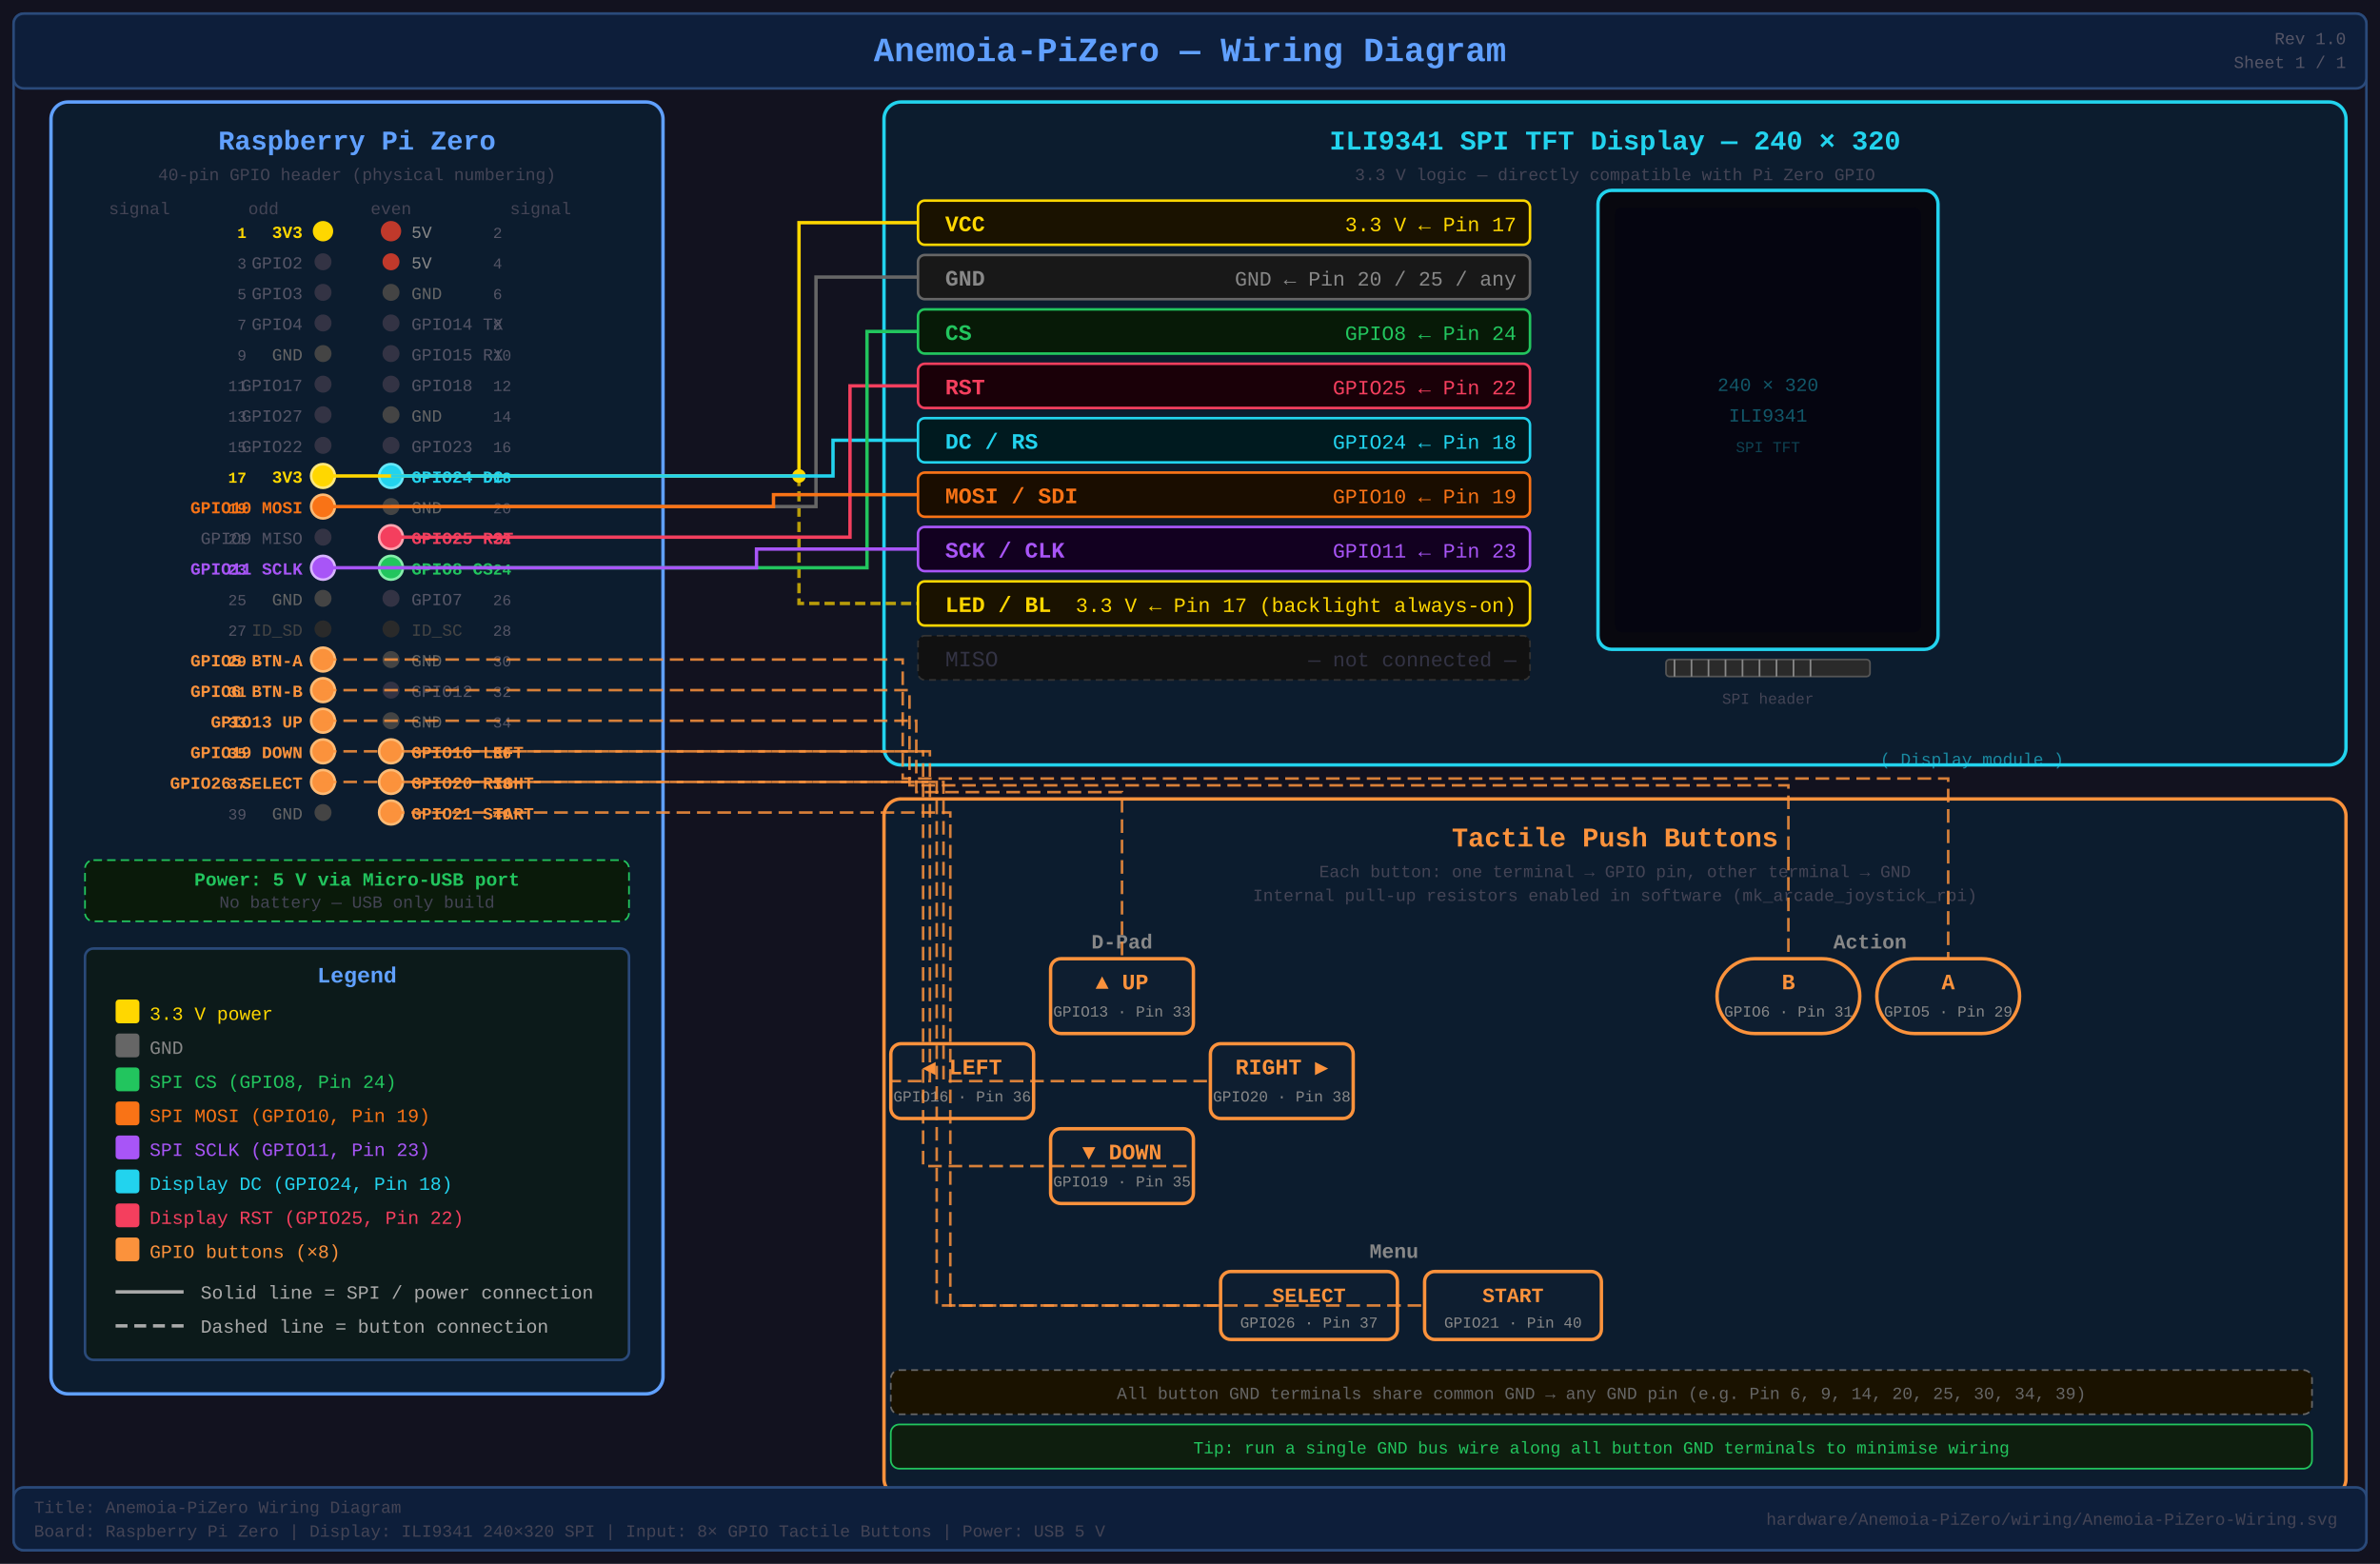
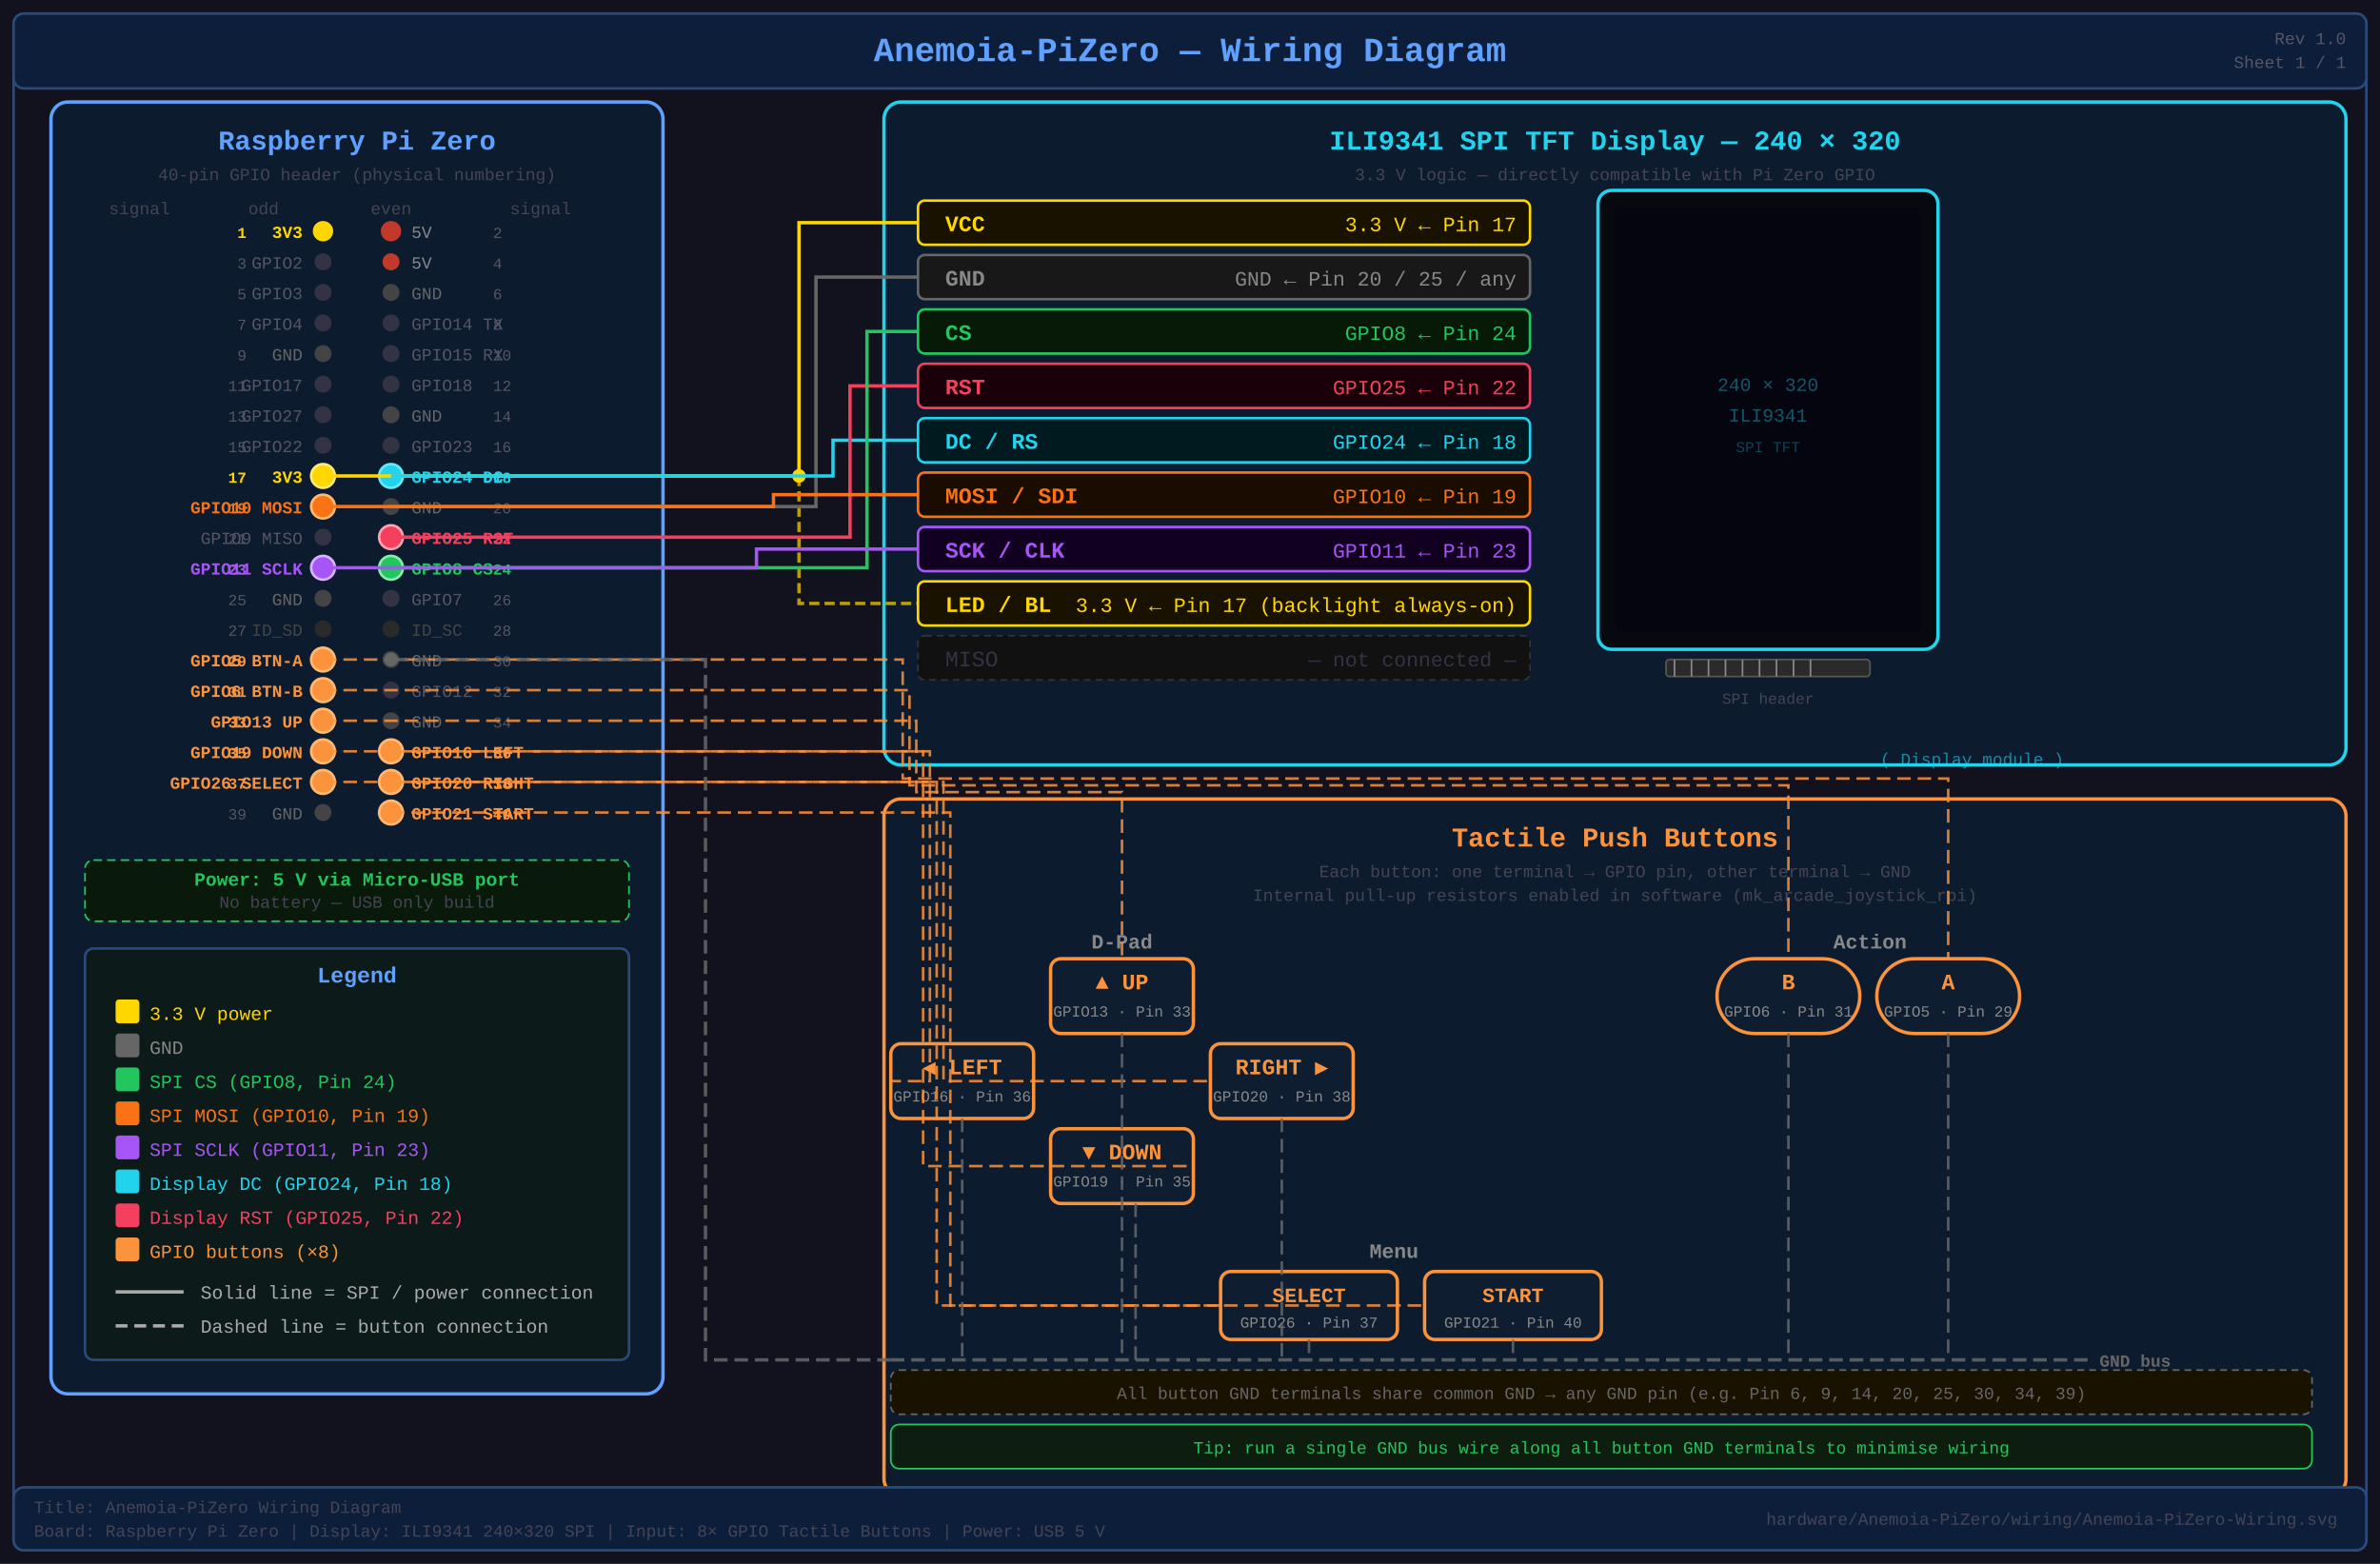
<svg xmlns="http://www.w3.org/2000/svg" viewBox="0 0 1400 920" width="1400" height="920" font-family="'Courier New', Courier, monospace" font-size="12">
  <rect width="1400" height="920" fill="#12121f" />
  <rect x="8" y="8" width="1384" height="904" rx="6" fill="none" stroke="#2a4a7a" stroke-width="1.5" />
  <rect x="8" y="8" width="1384" height="44" rx="6" fill="#0d1e3a" stroke="#2a4a7a" stroke-width="1.5" />
  <text x="700" y="36" fill="#60a0ff" font-size="20" font-weight="bold" text-anchor="middle">Anemoia-PiZero — Wiring Diagram</text>
  <text x="1380" y="26" fill="#556" font-size="10" text-anchor="end">Rev 1.0</text>
  <text x="1380" y="40" fill="#556" font-size="10" text-anchor="end">Sheet 1 / 1</text>
  <rect x="30" y="60" width="360" height="760" rx="10" fill="#0c1c2e" stroke="#60a0ff" stroke-width="2" />
  <text x="210" y="88" fill="#60a0ff" font-size="16" font-weight="bold" text-anchor="middle">Raspberry Pi Zero</text>
  <text x="210" y="106" fill="#445" font-size="10" text-anchor="middle">40-pin GPIO header (physical numbering)</text>
  <text x="100" y="126" fill="#445" font-size="10" text-anchor="end">signal</text>
  <text x="155" y="126" fill="#445" font-size="10" text-anchor="middle">odd</text>
  <text x="230" y="126" fill="#445" font-size="10" text-anchor="middle">even</text>
  <text x="300" y="126" fill="#445" font-size="10">signal</text>
  <circle cx="190" cy="136" r="6" fill="#ffd700" />
  <text x="178" y="140" fill="#ffd700" font-size="10" text-anchor="end" font-weight="bold">3V3</text>
  <text x="145" y="140" fill="#ffd700" font-size="9" text-anchor="end" font-weight="bold">1</text>
  <circle cx="230" cy="136" r="6" fill="#c0392b" />
  <text x="242" y="140" fill="#888" font-size="10">5V</text>
  <text x="290" y="140" fill="#556" font-size="9">2</text>
  <circle cx="190" cy="154" r="5" fill="#334" />
  <text x="178" y="158" fill="#556" font-size="10" text-anchor="end">GPIO2</text>
  <text x="145" y="158" fill="#556" font-size="9" text-anchor="end">3</text>
  <circle cx="230" cy="154" r="5" fill="#c0392b" />
  <text x="242" y="158" fill="#888" font-size="10">5V</text>
  <text x="290" y="158" fill="#556" font-size="9">4</text>
  <circle cx="190" cy="172" r="5" fill="#334" />
  <text x="178" y="176" fill="#556" font-size="10" text-anchor="end">GPIO3</text>
  <text x="145" y="176" fill="#556" font-size="9" text-anchor="end">5</text>
  <circle cx="230" cy="172" r="5" fill="#444" />
  <text x="242" y="176" fill="#666" font-size="10">GND</text>
  <text x="290" y="176" fill="#556" font-size="9">6</text>
  <circle cx="190" cy="190" r="5" fill="#334" />
  <text x="178" y="194" fill="#556" font-size="10" text-anchor="end">GPIO4</text>
  <text x="145" y="194" fill="#556" font-size="9" text-anchor="end">7</text>
  <circle cx="230" cy="190" r="5" fill="#334" />
  <text x="242" y="194" fill="#556" font-size="10">GPIO14 TX</text>
  <text x="290" y="194" fill="#556" font-size="9">8</text>
  <circle cx="190" cy="208" r="5" fill="#444" />
  <text x="178" y="212" fill="#666" font-size="10" text-anchor="end">GND</text>
  <text x="145" y="212" fill="#556" font-size="9" text-anchor="end">9</text>
  <circle cx="230" cy="208" r="5" fill="#334" />
  <text x="242" y="212" fill="#556" font-size="10">GPIO15 RX</text>
  <text x="290" y="212" fill="#556" font-size="9">10</text>
  <circle cx="190" cy="226" r="5" fill="#334" />
  <text x="178" y="230" fill="#556" font-size="10" text-anchor="end">GPIO17</text>
  <text x="145" y="230" fill="#556" font-size="9" text-anchor="end">11</text>
  <circle cx="230" cy="226" r="5" fill="#334" />
  <text x="242" y="230" fill="#556" font-size="10">GPIO18</text>
  <text x="290" y="230" fill="#556" font-size="9">12</text>
  <circle cx="190" cy="244" r="5" fill="#334" />
  <text x="178" y="248" fill="#556" font-size="10" text-anchor="end">GPIO27</text>
  <text x="145" y="248" fill="#556" font-size="9" text-anchor="end">13</text>
  <circle cx="230" cy="244" r="5" fill="#444" />
  <text x="242" y="248" fill="#666" font-size="10">GND</text>
  <text x="290" y="248" fill="#556" font-size="9">14</text>
  <circle cx="190" cy="262" r="5" fill="#334" />
  <text x="178" y="266" fill="#556" font-size="10" text-anchor="end">GPIO22</text>
  <text x="145" y="266" fill="#556" font-size="9" text-anchor="end">15</text>
  <circle cx="230" cy="262" r="5" fill="#334" />
  <text x="242" y="266" fill="#556" font-size="10">GPIO23</text>
  <text x="290" y="266" fill="#556" font-size="9">16</text>
  <circle cx="190" cy="280" r="7" fill="#ffd700" stroke="#ffe87c" stroke-width="1.5" />
  <text x="178" y="284" fill="#ffd700" font-size="10" text-anchor="end" font-weight="bold">3V3</text>
  <text x="145" y="284" fill="#ffd700" font-size="9" text-anchor="end" font-weight="bold">17</text>
  <circle cx="230" cy="280" r="7" fill="#22d3ee" stroke="#67e8f9" stroke-width="1.5" />
  <text x="242" y="284" fill="#22d3ee" font-size="10" font-weight="bold">GPIO24 DC</text>
  <text x="290" y="284" fill="#22d3ee" font-size="9" font-weight="bold">18</text>
  <circle cx="190" cy="298" r="7" fill="#f97316" stroke="#fdba74" stroke-width="1.5" />
  <text x="178" y="302" fill="#f97316" font-size="10" text-anchor="end" font-weight="bold">GPIO10 MOSI</text>
  <text x="145" y="302" fill="#f97316" font-size="9" text-anchor="end" font-weight="bold">19</text>
  <circle cx="230" cy="298" r="5" fill="#444" />
  <text x="242" y="302" fill="#666" font-size="10">GND</text>
  <text x="290" y="302" fill="#556" font-size="9">20</text>
  <circle cx="190" cy="316" r="5" fill="#334" />
  <text x="178" y="320" fill="#556" font-size="10" text-anchor="end">GPIO9 MISO</text>
  <text x="145" y="320" fill="#556" font-size="9" text-anchor="end">21</text>
  <circle cx="230" cy="316" r="7" fill="#f43f5e" stroke="#fda4af" stroke-width="1.5" />
  <text x="242" y="320" fill="#f43f5e" font-size="10" font-weight="bold">GPIO25 RST</text>
  <text x="290" y="320" fill="#f43f5e" font-size="9" font-weight="bold">22</text>
  <circle cx="190" cy="334" r="7" fill="#a855f7" stroke="#d8b4fe" stroke-width="1.5" />
  <text x="178" y="338" fill="#a855f7" font-size="10" text-anchor="end" font-weight="bold">GPIO11 SCLK</text>
  <text x="145" y="338" fill="#a855f7" font-size="9" text-anchor="end" font-weight="bold">23</text>
  <circle cx="230" cy="334" r="7" fill="#22c55e" stroke="#86efac" stroke-width="1.5" />
  <text x="242" y="338" fill="#22c55e" font-size="10" font-weight="bold">GPIO8 CS</text>
  <text x="290" y="338" fill="#22c55e" font-size="9" font-weight="bold">24</text>
  <circle cx="190" cy="352" r="5" fill="#444" />
  <text x="178" y="356" fill="#666" font-size="10" text-anchor="end">GND</text>
  <text x="145" y="356" fill="#556" font-size="9" text-anchor="end">25</text>
  <circle cx="230" cy="352" r="5" fill="#334" />
  <text x="242" y="356" fill="#556" font-size="10">GPIO7</text>
  <text x="290" y="356" fill="#556" font-size="9">26</text>
  <circle cx="190" cy="370" r="5" fill="#2a2a2a" />
  <text x="178" y="374" fill="#444" font-size="10" text-anchor="end">ID_SD</text>
  <text x="145" y="374" fill="#556" font-size="9" text-anchor="end">27</text>
  <circle cx="230" cy="370" r="5" fill="#2a2a2a" />
  <text x="242" y="374" fill="#444" font-size="10">ID_SC</text>
  <text x="290" y="374" fill="#556" font-size="9">28</text>
  <circle cx="190" cy="388" r="7" fill="#fb923c" stroke="#fdba74" stroke-width="1.5" />
  <text x="178" y="392" fill="#fb923c" font-size="10" text-anchor="end" font-weight="bold">GPIO5 BTN-A</text>
  <text x="145" y="392" fill="#fb923c" font-size="9" text-anchor="end" font-weight="bold">29</text>
  <circle cx="230" cy="388" r="5" fill="#444" />
  <text x="242" y="392" fill="#666" font-size="10">GND</text>
  <text x="290" y="392" fill="#556" font-size="9">30</text>
  <circle cx="190" cy="406" r="7" fill="#fb923c" stroke="#fdba74" stroke-width="1.5" />
  <text x="178" y="410" fill="#fb923c" font-size="10" text-anchor="end" font-weight="bold">GPIO6 BTN-B</text>
  <text x="145" y="410" fill="#fb923c" font-size="9" text-anchor="end" font-weight="bold">31</text>
  <circle cx="230" cy="406" r="5" fill="#334" />
  <text x="242" y="410" fill="#556" font-size="10">GPIO12</text>
  <text x="290" y="410" fill="#556" font-size="9">32</text>
  <circle cx="190" cy="424" r="7" fill="#fb923c" stroke="#fdba74" stroke-width="1.5" />
  <text x="178" y="428" fill="#fb923c" font-size="10" text-anchor="end" font-weight="bold">GPIO13 UP</text>
  <text x="145" y="428" fill="#fb923c" font-size="9" text-anchor="end" font-weight="bold">33</text>
  <circle cx="230" cy="424" r="5" fill="#444" />
  <text x="242" y="428" fill="#666" font-size="10">GND</text>
  <text x="290" y="428" fill="#556" font-size="9">34</text>
  <circle cx="190" cy="442" r="7" fill="#fb923c" stroke="#fdba74" stroke-width="1.5" />
  <text x="178" y="446" fill="#fb923c" font-size="10" text-anchor="end" font-weight="bold">GPIO19 DOWN</text>
  <text x="145" y="446" fill="#fb923c" font-size="9" text-anchor="end" font-weight="bold">35</text>
  <circle cx="230" cy="442" r="7" fill="#fb923c" stroke="#fdba74" stroke-width="1.5" />
  <text x="242" y="446" fill="#fb923c" font-size="10" font-weight="bold">GPIO16 LEFT</text>
  <text x="290" y="446" fill="#fb923c" font-size="9" font-weight="bold">36</text>
  <circle cx="190" cy="460" r="7" fill="#fb923c" stroke="#fdba74" stroke-width="1.5" />
  <text x="178" y="464" fill="#fb923c" font-size="10" text-anchor="end" font-weight="bold">GPIO26 SELECT</text>
  <text x="145" y="464" fill="#fb923c" font-size="9" text-anchor="end" font-weight="bold">37</text>
  <circle cx="230" cy="460" r="7" fill="#fb923c" stroke="#fdba74" stroke-width="1.5" />
  <text x="242" y="464" fill="#fb923c" font-size="10" font-weight="bold">GPIO20 RIGHT</text>
  <text x="290" y="464" fill="#fb923c" font-size="9" font-weight="bold">38</text>
  <circle cx="190" cy="478" r="5" fill="#444" />
  <text x="178" y="482" fill="#666" font-size="10" text-anchor="end">GND</text>
  <text x="145" y="482" fill="#556" font-size="9" text-anchor="end">39</text>
  <circle cx="230" cy="478" r="7" fill="#fb923c" stroke="#fdba74" stroke-width="1.5" />
  <text x="242" y="482" fill="#fb923c" font-size="10" font-weight="bold">GPIO21 START</text>
  <text x="290" y="482" fill="#fb923c" font-size="9" font-weight="bold">40</text>
  <rect x="50" y="506" width="320" height="36" rx="5" fill="#0a1a0a" stroke="#22c55e" stroke-width="1" stroke-dasharray="5,3" />
  <text x="210" y="521" fill="#22c55e" font-size="11" text-anchor="middle" font-weight="bold">Power: 5 V via Micro-USB port</text>
  <text x="210" y="534" fill="#445" font-size="10" text-anchor="middle">No battery — USB only build</text>
  <rect x="50" y="558" width="320" height="242" rx="5" fill="#0c1a1a" stroke="#2a4a7a" stroke-width="1.5" />
  <text x="210" y="578" fill="#60a0ff" font-size="13" font-weight="bold" text-anchor="middle">Legend</text>
  <rect x="68" y="588" width="14" height="14" rx="2" fill="#ffd700" />
  <text x="88" y="600" fill="#ffd700" font-size="11">3.3 V power</text>
  <rect x="68" y="608" width="14" height="14" rx="2" fill="#666" />
  <text x="88" y="620" fill="#888" font-size="11">GND</text>
  <rect x="68" y="628" width="14" height="14" rx="2" fill="#22c55e" />
  <text x="88" y="640" fill="#22c55e" font-size="11">SPI CS  (GPIO8, Pin 24)</text>
  <rect x="68" y="648" width="14" height="14" rx="2" fill="#f97316" />
  <text x="88" y="660" fill="#f97316" font-size="11">SPI MOSI (GPIO10, Pin 19)</text>
  <rect x="68" y="668" width="14" height="14" rx="2" fill="#a855f7" />
  <text x="88" y="680" fill="#a855f7" font-size="11">SPI SCLK (GPIO11, Pin 23)</text>
  <rect x="68" y="688" width="14" height="14" rx="2" fill="#22d3ee" />
  <text x="88" y="700" fill="#22d3ee" font-size="11">Display DC  (GPIO24, Pin 18)</text>
  <rect x="68" y="708" width="14" height="14" rx="2" fill="#f43f5e" />
  <text x="88" y="720" fill="#f43f5e" font-size="11">Display RST (GPIO25, Pin 22)</text>
  <rect x="68" y="728" width="14" height="14" rx="2" fill="#fb923c" />
  <text x="88" y="740" fill="#fb923c" font-size="11">GPIO buttons (×8)</text>
  <line x1="68" y1="760" x2="108" y2="760" stroke="#aaa" stroke-width="2" />
  <text x="118" y="764" fill="#aaa" font-size="11">Solid line = SPI / power connection</text>
  <line x1="68" y1="780" x2="108" y2="780" stroke="#aaa" stroke-width="2" stroke-dasharray="7,4" />
  <text x="118" y="784" fill="#aaa" font-size="11">Dashed line = button connection</text>
  <rect x="520" y="60" width="860" height="390" rx="10" fill="#0c1c2e" stroke="#22d3ee" stroke-width="2" />
  <text x="950" y="88" fill="#22d3ee" font-size="16" font-weight="bold" text-anchor="middle">ILI9341 SPI TFT Display — 240 × 320</text>
  <text x="950" y="106" fill="#445" font-size="10" text-anchor="middle">3.3 V logic — directly compatible with Pi Zero GPIO</text>
  <rect x="540" y="118" width="360" height="26" rx="4" fill="#1a1200" stroke="#ffd700" stroke-width="1.5" />
  <text x="556" y="136" fill="#ffd700" font-size="13" font-weight="bold">VCC</text>
  <text x="892" y="136" fill="#ffd700" font-size="12" text-anchor="end">3.3 V  ← Pin 17</text>
  <rect x="540" y="150" width="360" height="26" rx="4" fill="#181818" stroke="#666" stroke-width="1.5" />
  <text x="556" y="168" fill="#888" font-size="13" font-weight="bold">GND</text>
  <text x="892" y="168" fill="#888" font-size="12" text-anchor="end">GND  ← Pin 20 / 25 / any</text>
  <rect x="540" y="182" width="360" height="26" rx="4" fill="#071a07" stroke="#22c55e" stroke-width="1.5" />
  <text x="556" y="200" fill="#22c55e" font-size="13" font-weight="bold">CS</text>
  <text x="892" y="200" fill="#22c55e" font-size="12" text-anchor="end">GPIO8  ← Pin 24</text>
  <rect x="540" y="214" width="360" height="26" rx="4" fill="#1a0008" stroke="#f43f5e" stroke-width="1.5" />
  <text x="556" y="232" fill="#f43f5e" font-size="13" font-weight="bold">RST</text>
  <text x="892" y="232" fill="#f43f5e" font-size="12" text-anchor="end">GPIO25 ← Pin 22</text>
  <rect x="540" y="246" width="360" height="26" rx="4" fill="#001a1f" stroke="#22d3ee" stroke-width="1.5" />
  <text x="556" y="264" fill="#22d3ee" font-size="13" font-weight="bold">DC / RS</text>
  <text x="892" y="264" fill="#22d3ee" font-size="12" text-anchor="end">GPIO24 ← Pin 18</text>
  <rect x="540" y="278" width="360" height="26" rx="4" fill="#1a0d00" stroke="#f97316" stroke-width="1.5" />
  <text x="556" y="296" fill="#f97316" font-size="13" font-weight="bold">MOSI / SDI</text>
  <text x="892" y="296" fill="#f97316" font-size="12" text-anchor="end">GPIO10 ← Pin 19</text>
  <rect x="540" y="310" width="360" height="26" rx="4" fill="#120020" stroke="#a855f7" stroke-width="1.5" />
  <text x="556" y="328" fill="#a855f7" font-size="13" font-weight="bold">SCK / CLK</text>
  <text x="892" y="328" fill="#a855f7" font-size="12" text-anchor="end">GPIO11 ← Pin 23</text>
  <rect x="540" y="342" width="360" height="26" rx="4" fill="#1a1200" stroke="#ffd700" stroke-width="1.5" />
  <text x="556" y="360" fill="#ffd700" font-size="13" font-weight="bold">LED / BL</text>
  <text x="892" y="360" fill="#ffd700" font-size="12" text-anchor="end">3.3 V  ← Pin 17  (backlight always-on)</text>
  <rect x="540" y="374" width="360" height="26" rx="4" fill="#111" stroke="#333" stroke-width="1" stroke-dasharray="4,3" />
  <text x="556" y="392" fill="#334" font-size="13">MISO</text>
  <text x="892" y="392" fill="#334" font-size="12" text-anchor="end">— not connected —</text>
  <rect x="940" y="112" width="200" height="270" rx="8" fill="#08080f" stroke="#22d3ee" stroke-width="2" />
  <rect x="950" y="122" width="180" height="250" rx="4" fill="#050510" />
  <text x="1040" y="230" fill="#22d3ee" font-size="11" text-anchor="middle" opacity="0.4">240 × 320</text>
  <text x="1040" y="248" fill="#22d3ee" font-size="11" text-anchor="middle" opacity="0.4">ILI9341</text>
  <text x="1040" y="266" fill="#22d3ee" font-size="9" text-anchor="middle" opacity="0.3">SPI TFT</text>
  <rect x="980" y="388" width="120" height="10" rx="2" fill="#2a2a2a" stroke="#555" />
  <line x1="985" y1="388" x2="985" y2="398" stroke="#888" stroke-width="1" />
  <line x1="995" y1="388" x2="995" y2="398" stroke="#888" stroke-width="1" />
  <line x1="1005" y1="388" x2="1005" y2="398" stroke="#888" stroke-width="1" />
  <line x1="1015" y1="388" x2="1015" y2="398" stroke="#888" stroke-width="1" />
  <line x1="1025" y1="388" x2="1025" y2="398" stroke="#888" stroke-width="1" />
  <line x1="1035" y1="388" x2="1035" y2="398" stroke="#888" stroke-width="1" />
  <line x1="1045" y1="388" x2="1045" y2="398" stroke="#888" stroke-width="1" />
  <line x1="1055" y1="388" x2="1055" y2="398" stroke="#888" stroke-width="1" />
  <line x1="1065" y1="388" x2="1065" y2="398" stroke="#888" stroke-width="1" />
  <text x="1040" y="414" fill="#445" font-size="9" text-anchor="middle">SPI header</text>
  <text x="1160" y="450" fill="#22d3ee" font-size="10" text-anchor="middle" opacity="0.6">( Display module )</text>
  <rect x="520" y="470" width="860" height="410" rx="10" fill="#0c1c2e" stroke="#fb923c" stroke-width="2" />
  <text x="950" y="498" fill="#fb923c" font-size="16" font-weight="bold" text-anchor="middle">Tactile Push Buttons</text>
  <text x="950" y="516" fill="#445" font-size="10" text-anchor="middle">Each button: one terminal → GPIO pin, other terminal → GND</text>
  <text x="950" y="530" fill="#445" font-size="10" text-anchor="middle">Internal pull-up resistors enabled in software (mk_arcade_joystick_rpi)</text>
  <text x="660" y="558" fill="#888" font-size="12" font-weight="bold" text-anchor="middle">D-Pad</text>
  <rect x="618" y="564" width="84" height="44" rx="6" fill="#0e1e30" stroke="#fb923c" stroke-width="2" />
  <text x="660" y="582" fill="#fb923c" font-size="13" font-weight="bold" text-anchor="middle">▲ UP</text>
  <text x="660" y="598" fill="#888" font-size="9" text-anchor="middle">GPIO13 · Pin 33</text>
  <rect x="524" y="614" width="84" height="44" rx="6" fill="#0e1e30" stroke="#fb923c" stroke-width="2" />
  <text x="566" y="632" fill="#fb923c" font-size="13" font-weight="bold" text-anchor="middle">◀ LEFT</text>
  <text x="566" y="648" fill="#888" font-size="9" text-anchor="middle">GPIO16 · Pin 36</text>
  <rect x="618" y="664" width="84" height="44" rx="6" fill="#0e1e30" stroke="#fb923c" stroke-width="2" />
  <text x="660" y="682" fill="#fb923c" font-size="13" font-weight="bold" text-anchor="middle">▼ DOWN</text>
  <text x="660" y="698" fill="#888" font-size="9" text-anchor="middle">GPIO19 · Pin 35</text>
  <rect x="712" y="614" width="84" height="44" rx="6" fill="#0e1e30" stroke="#fb923c" stroke-width="2" />
  <text x="754" y="632" fill="#fb923c" font-size="13" font-weight="bold" text-anchor="middle">RIGHT ▶</text>
  <text x="754" y="648" fill="#888" font-size="9" text-anchor="middle">GPIO20 · Pin 38</text>
  <text x="1100" y="558" fill="#888" font-size="12" font-weight="bold" text-anchor="middle">Action</text>
  <rect x="1010" y="564" width="84" height="44" rx="22" fill="#0e1e30" stroke="#fb923c" stroke-width="2" />
  <text x="1052" y="582" fill="#fb923c" font-size="13" font-weight="bold" text-anchor="middle">B</text>
  <text x="1052" y="598" fill="#888" font-size="9" text-anchor="middle">GPIO6 · Pin 31</text>
  <rect x="1104" y="564" width="84" height="44" rx="22" fill="#0e1e30" stroke="#fb923c" stroke-width="2" />
  <text x="1146" y="582" fill="#fb923c" font-size="13" font-weight="bold" text-anchor="middle">A</text>
  <text x="1146" y="598" fill="#888" font-size="9" text-anchor="middle">GPIO5 · Pin 29</text>
  <text x="820" y="740" fill="#888" font-size="12" font-weight="bold" text-anchor="middle">Menu</text>
  <rect x="718" y="748" width="104" height="40" rx="6" fill="#0e1e30" stroke="#fb923c" stroke-width="2" />
  <text x="770" y="766" fill="#fb923c" font-size="12" font-weight="bold" text-anchor="middle">SELECT</text>
  <text x="770" y="781" fill="#888" font-size="9" text-anchor="middle">GPIO26 · Pin 37</text>
  <rect x="838" y="748" width="104" height="40" rx="6" fill="#0e1e30" stroke="#fb923c" stroke-width="2" />
  <text x="890" y="766" fill="#fb923c" font-size="12" font-weight="bold" text-anchor="middle">START</text>
  <text x="890" y="781" fill="#888" font-size="9" text-anchor="middle">GPIO21 · Pin 40</text>
  <rect x="524" y="806" width="836" height="26" rx="5" fill="#1a1200" stroke="#666" stroke-width="1" stroke-dasharray="4,3" />
  <text x="942" y="823" fill="#666" font-size="10" text-anchor="middle">
    All button GND terminals share common GND → any GND pin (e.g. Pin 6, 9, 14, 20, 25, 30, 34, 39)
  </text>
  <rect x="524" y="838" width="836" height="26" rx="5" fill="#0e1e0e" stroke="#22c55e" stroke-width="1" />
  <text x="942" y="855" fill="#22c55e" font-size="10" text-anchor="middle">
    Tip: run a single GND bus wire along all button GND terminals to minimise wiring
  </text>
  <polyline points="190,280 470,280 470,131 540,131" fill="none" stroke="#ffd700" stroke-width="2" />
  <polyline points="470,280 470,355 540,355" fill="none" stroke="#ffd700" stroke-width="2" stroke-dasharray="6,3" opacity="0.7" />
  <circle cx="470" cy="280" r="4" fill="#ffd700" />
  <polyline points="230,298 480,298 480,163 540,163" fill="none" stroke="#666" stroke-width="2" />
  <polyline points="230,280 490,280 490,259 540,259" fill="none" stroke="#22d3ee" stroke-width="2" />
  <polyline points="230,316 500,316 500,227 540,227" fill="none" stroke="#f43f5e" stroke-width="2" />
  <polyline points="230,334 510,334 510,195 540,195" fill="none" stroke="#22c55e" stroke-width="2" />
  <polyline points="190,298 455,298 455,291 540,291" fill="none" stroke="#f97316" stroke-width="2" />
  <polyline points="190,334 445,334 445,323 540,323" fill="none" stroke="#a855f7" stroke-width="2" />
  <polyline points="190,388 531,388 531,458 1146,458 1146,564" fill="none" stroke="#fb923c" stroke-width="1.5" stroke-dasharray="8,4" opacity="0.85" />
  <polyline points="190,406 535,406 535,462 1052,462 1052,564" fill="none" stroke="#fb923c" stroke-width="1.5" stroke-dasharray="8,4" opacity="0.85" />
  <polyline points="190,424 539,424 539,466 660,466 660,564" fill="none" stroke="#fb923c" stroke-width="1.5" stroke-dasharray="8,4" opacity="0.85" />
  <polyline points="190,442 543,442 543,686 702,686" fill="none" stroke="#fb923c" stroke-width="1.5" stroke-dasharray="8,4" opacity="0.85" />
  <polyline points="230,442 547,442 547,636 524,636" fill="none" stroke="#fb923c" stroke-width="1.5" stroke-dasharray="8,4" opacity="0.85" />
  <polyline points="190,460 551,460 551,768 718,768" fill="none" stroke="#fb923c" stroke-width="1.5" stroke-dasharray="8,4" opacity="0.85" />
  <polyline points="230,460 555,460 555,636 712,636" fill="none" stroke="#fb923c" stroke-width="1.5" stroke-dasharray="8,4" opacity="0.85" />
  <polyline points="230,478 559,478 559,768 838,768" fill="none" stroke="#fb923c" stroke-width="1.5" stroke-dasharray="8,4" opacity="0.85" />
+   <line x1="524" y1="800" x2="1230" y2="800" stroke="#666" stroke-width="2" stroke-dasharray="8,4" opacity="0.85" />
+   <text x="1235" y="804" fill="#666" font-size="10" font-weight="bold">GND bus</text>
+   <line x1="660" y1="608" x2="660" y2="800" stroke="#666" stroke-width="1.5" stroke-dasharray="8,4" opacity="0.85" />
+   <line x1="566" y1="658" x2="566" y2="800" stroke="#666" stroke-width="1.5" stroke-dasharray="8,4" opacity="0.85" />
+   <line x1="668" y1="708" x2="668" y2="800" stroke="#666" stroke-width="1.5" stroke-dasharray="8,4" opacity="0.85" />
+   <line x1="754" y1="658" x2="754" y2="800" stroke="#666" stroke-width="1.5" stroke-dasharray="8,4" opacity="0.85" />
+   <line x1="1052" y1="608" x2="1052" y2="800" stroke="#666" stroke-width="1.5" stroke-dasharray="8,4" opacity="0.85" />
+   <line x1="1146" y1="608" x2="1146" y2="800" stroke="#666" stroke-width="1.5" stroke-dasharray="8,4" opacity="0.85" />
+   <line x1="770" y1="788" x2="770" y2="800" stroke="#666" stroke-width="1.5" stroke-dasharray="8,4" opacity="0.85" />
+   <line x1="890" y1="788" x2="890" y2="800" stroke="#666" stroke-width="1.5" stroke-dasharray="8,4" opacity="0.85" />
+   <polyline points="524,800 415,800 415,388 230,388" fill="none" stroke="#666" stroke-width="2" stroke-dasharray="8,4" opacity="0.85" />
+   <circle cx="230" cy="388" r="4" fill="#666" />
  <rect x="8" y="875" width="1384" height="37" rx="6" fill="#0d1e3a" stroke="#2a4a7a" stroke-width="1.5" />
  <text x="20" y="890" fill="#445" font-size="10">Title: Anemoia-PiZero Wiring Diagram</text>
  <text x="20" y="904" fill="#445" font-size="10">Board: Raspberry Pi Zero  |  Display: ILI9341 240×320 SPI  |  Input: 8× GPIO Tactile Buttons  |  Power: USB 5 V</text>
  <text x="1375" y="897" fill="#445" font-size="10" text-anchor="end">hardware/Anemoia-PiZero/wiring/Anemoia-PiZero-Wiring.svg</text>
</svg>
